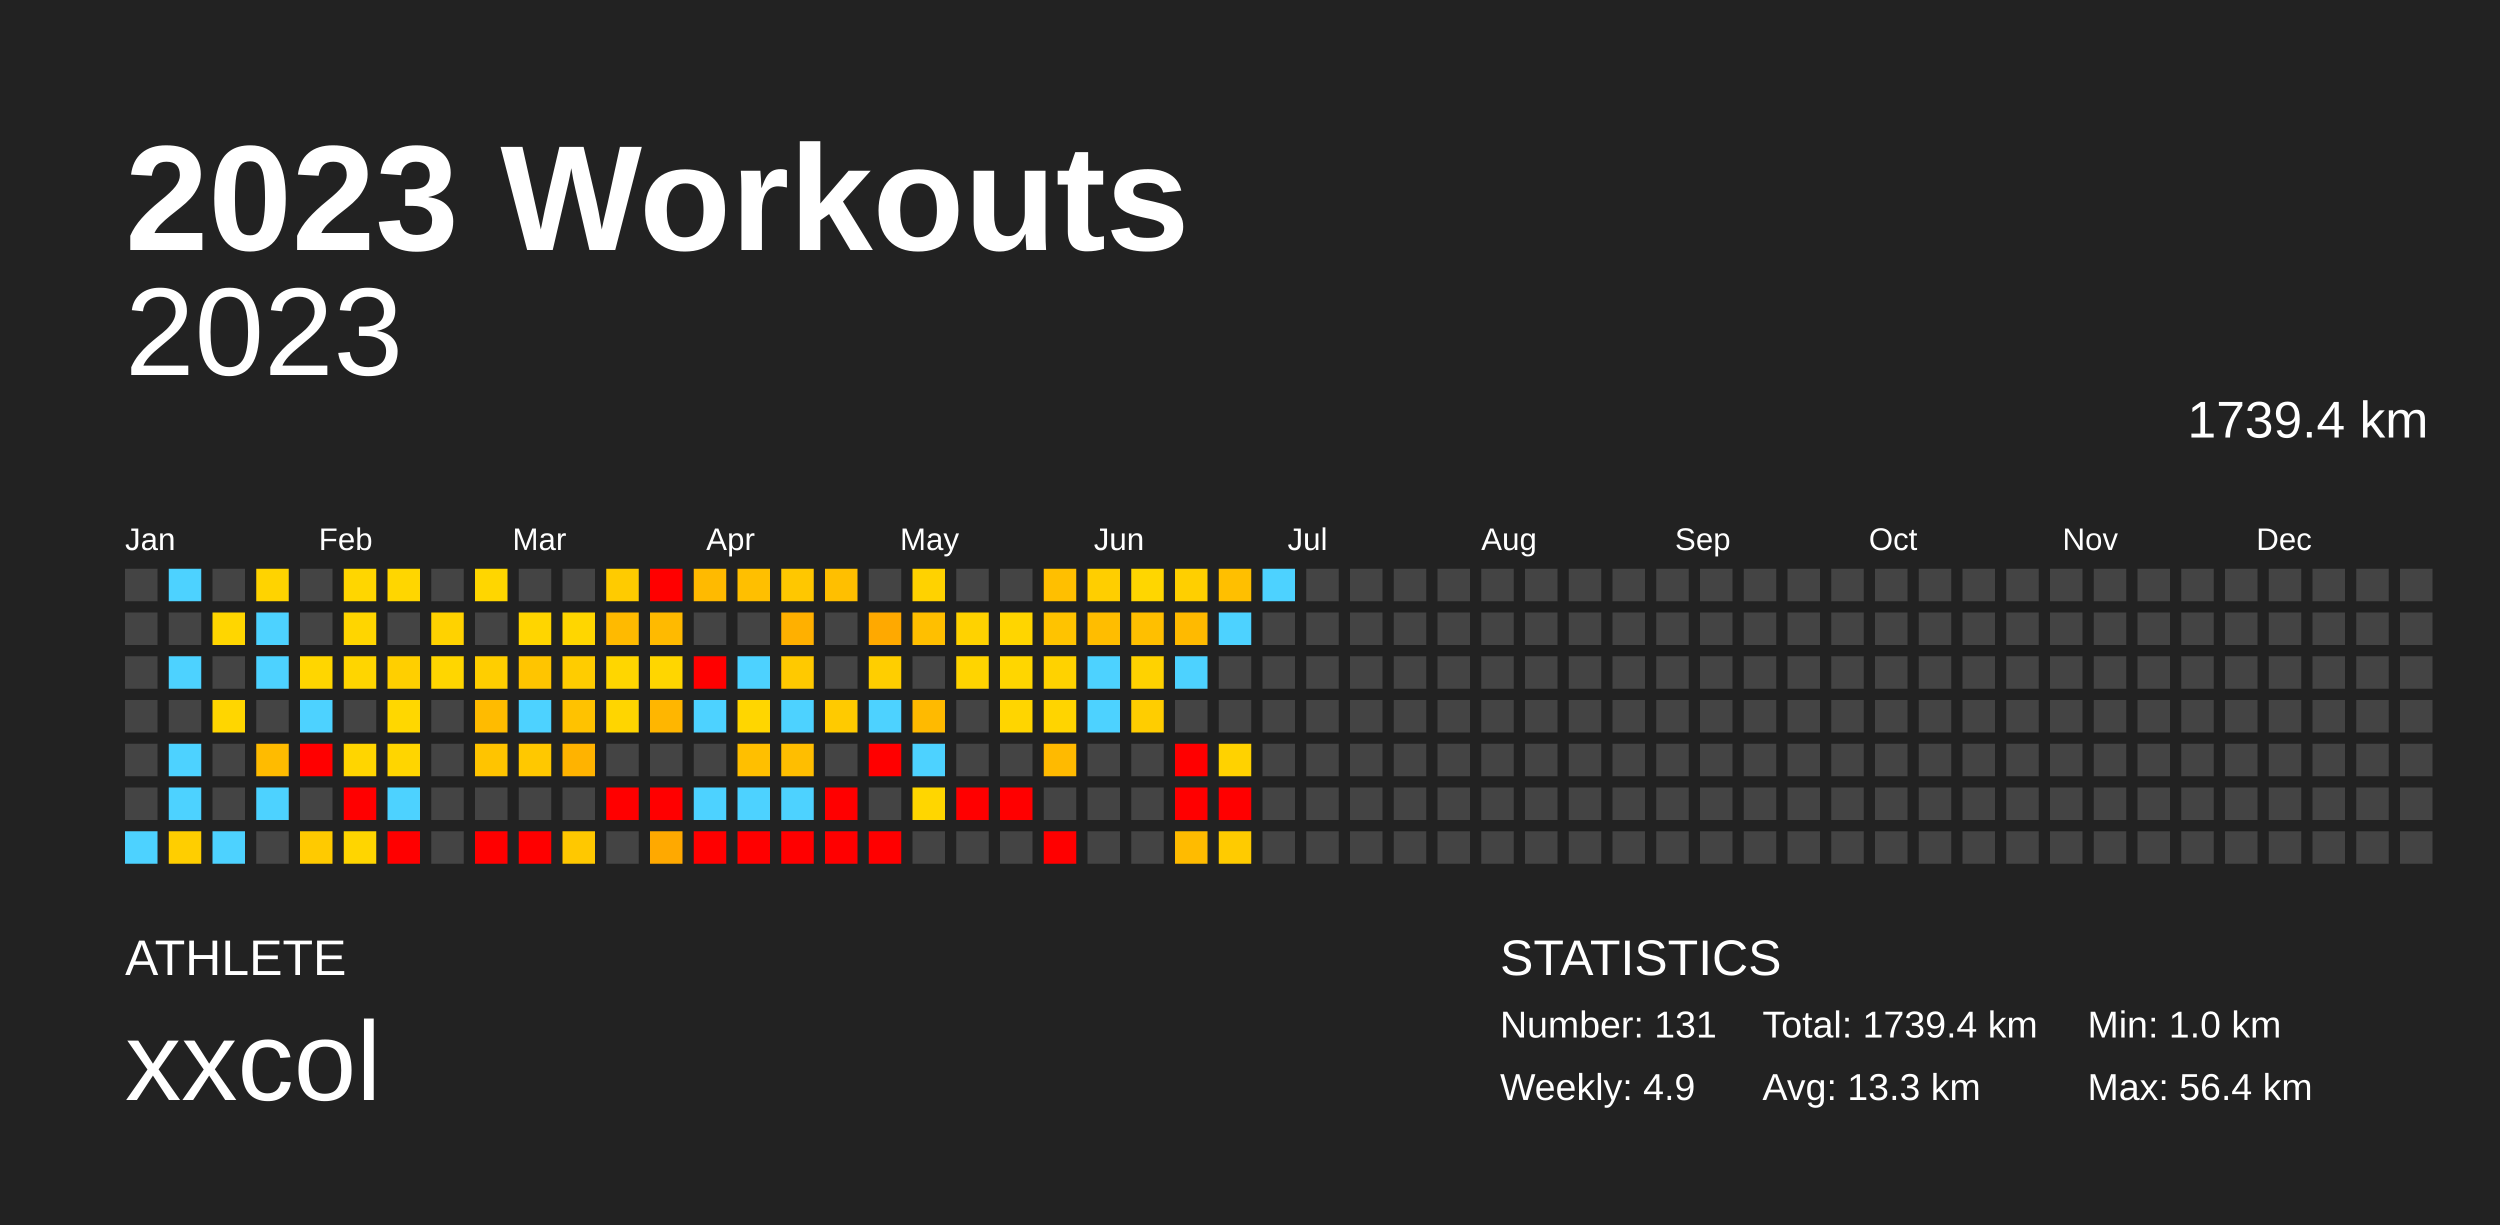
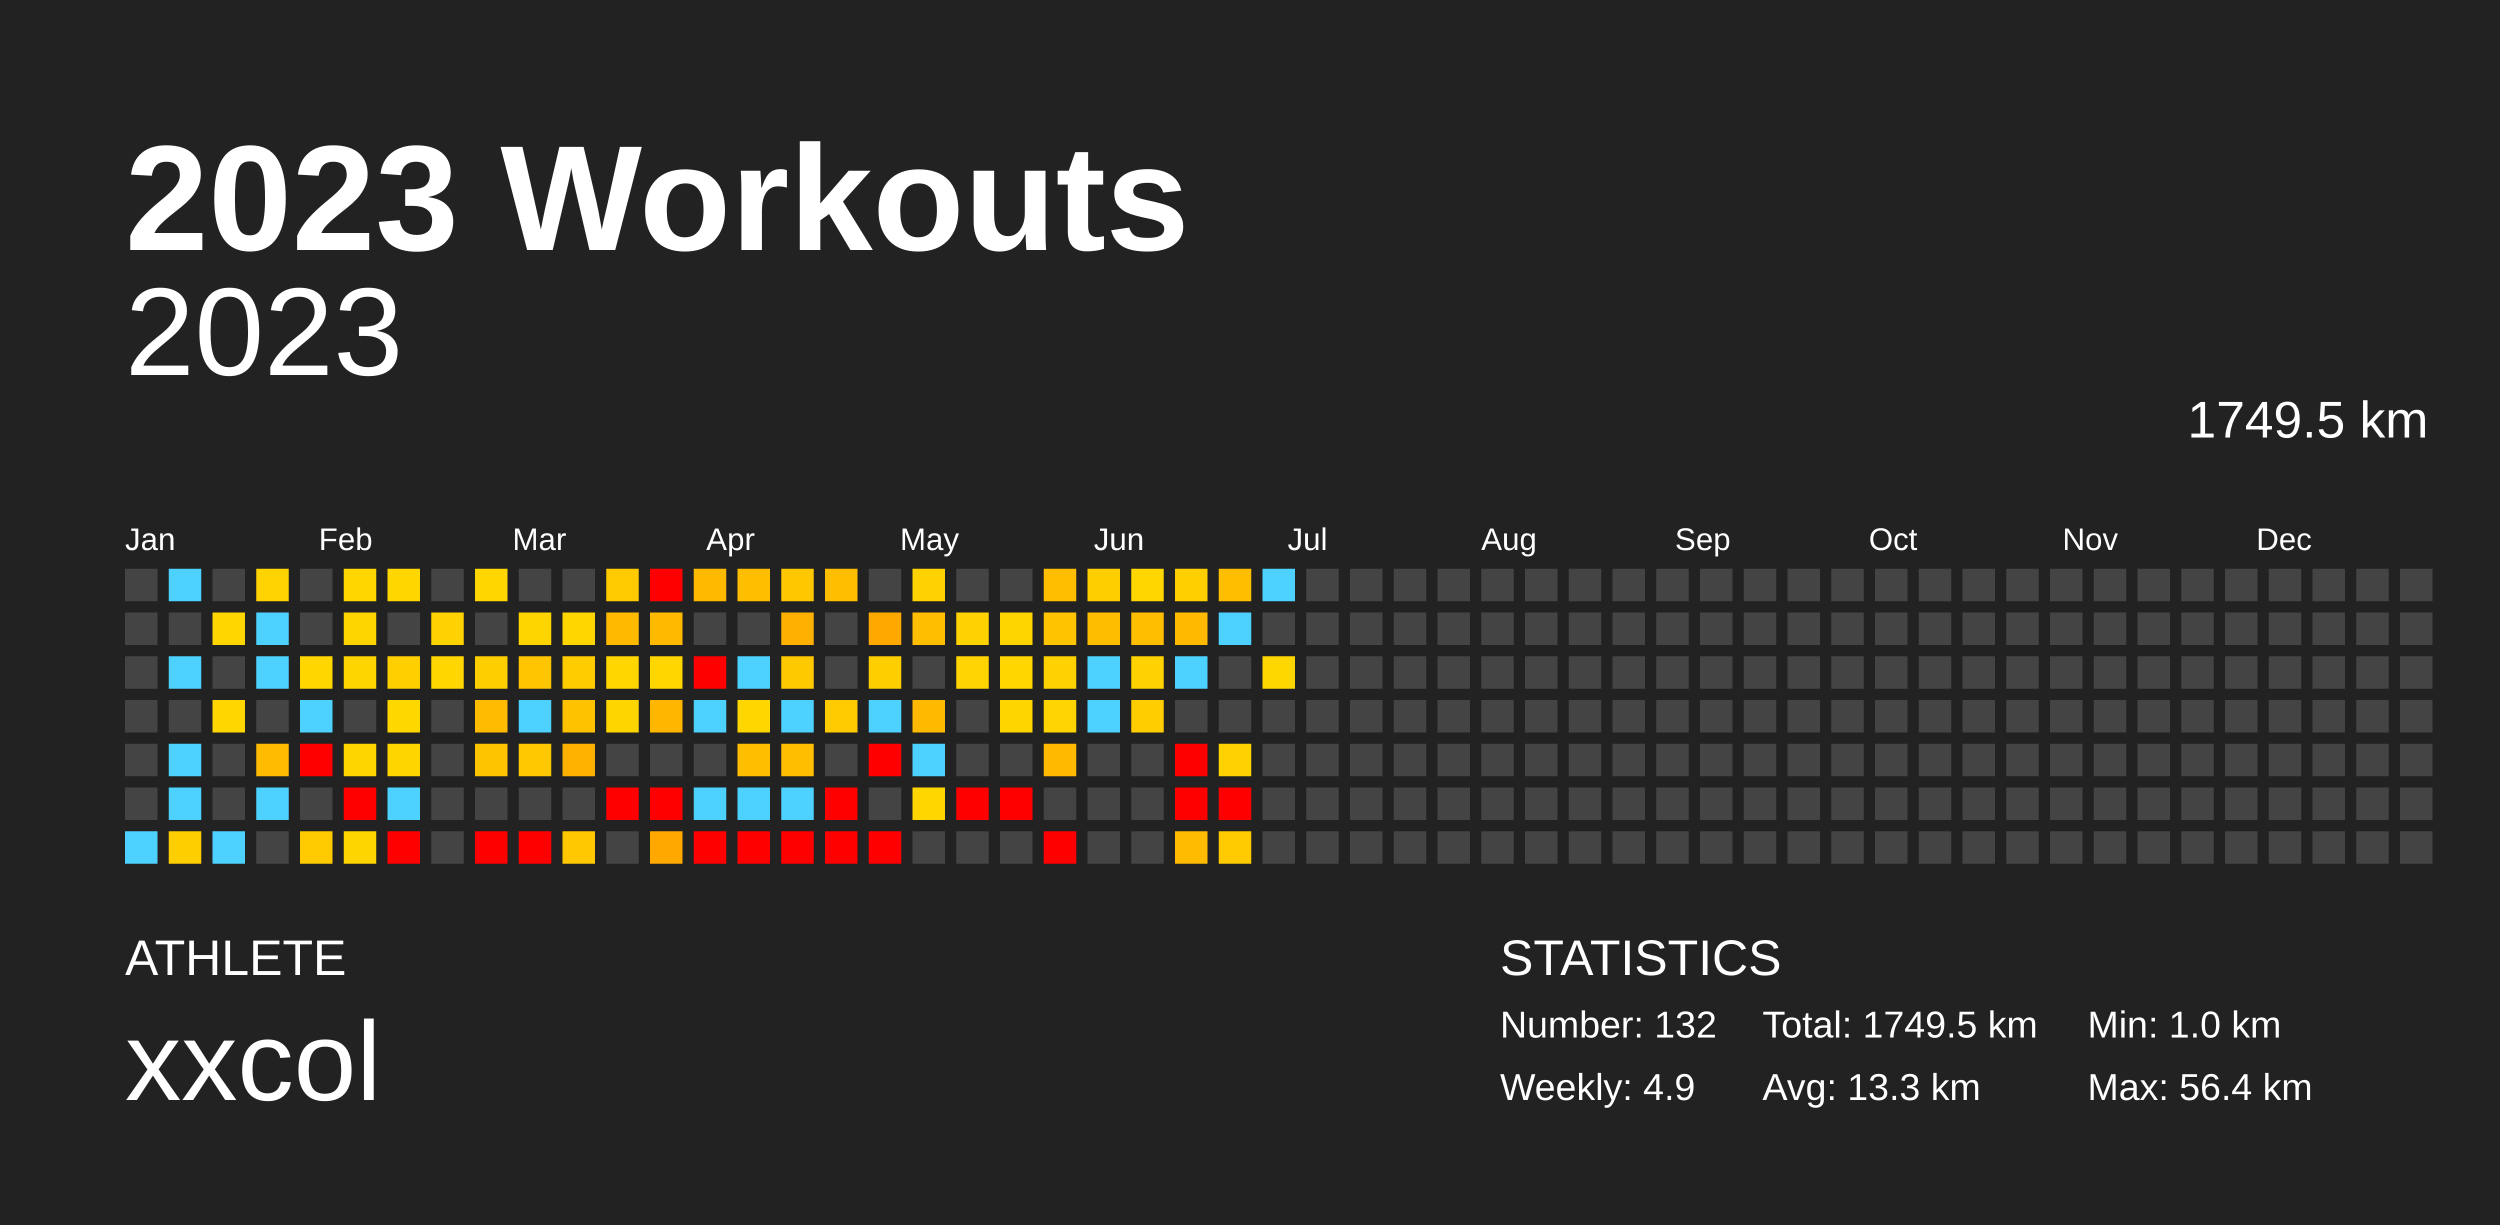
<svg xmlns="http://www.w3.org/2000/svg" baseProfile="full" height="98mm" version="1.1" viewBox="0,0,200,98" width="200mm">
  <defs />
  <rect fill="#222222" height="98" width="200" x="0" y="0" />
  <text fill="#FFFFFF" style="font-size:12px; font-family:Arial; font-weight:bold;" x="10" y="20">2023 Workouts</text>
  <text fill="#FFFFFF" style="font-size:4px; font-family:Arial" x="10" y="78">ATHLETE</text>
  <text fill="#FFFFFF" style="font-size:9px; font-family:Arial" x="10" y="88">xxcol</text>
  <text fill="#FFFFFF" style="font-size:4px; font-family:Arial" x="120" y="78">STATISTICS</text>
-   <text fill="#FFFFFF" style="font-size:3px; font-family:Arial" x="120" y="83">Number: 131</text>
+   <text fill="#FFFFFF" style="font-size:3px; font-family:Arial" x="120" y="83">Number: 132</text>
  <text fill="#FFFFFF" style="font-size:3px; font-family:Arial" x="120" y="88">Weekly: 4.9</text>
-   <text fill="#FFFFFF" style="font-size:3px; font-family:Arial" x="141" y="83">Total: 1739.4 km</text>
+   <text fill="#FFFFFF" style="font-size:3px; font-family:Arial" x="141" y="83">Total: 1749.5 km</text>
  <text fill="#FFFFFF" style="font-size:3px; font-family:Arial" x="141" y="88">Avg: 13.3 km</text>
  <text fill="#FFFFFF" style="font-size:3px; font-family:Arial" x="167" y="83">Min: 1.0 km</text>
  <text fill="#FFFFFF" style="font-size:3px; font-family:Arial" x="167" y="88">Max: 56.4 km</text>
  <text alignment-baseline="hanging" fill="#FFFFFF" style="font-size:10.0px; font-family:Arial;" x="10" y="30">2023</text>
-   <text alignment-baseline="hanging" fill="#FFFFFF" style="font-size:4.125px; font-family:Arial;" x="175" y="35">1739.4 km</text>
+   <text alignment-baseline="hanging" fill="#FFFFFF" style="font-size:4.125px; font-family:Arial;" x="175" y="35">1749.5 km</text>
  <text fill="#FFFFFF" style="font-size:2.5px; font-family:Arial" x="10.0" y="44">Jan</text>
  <text fill="#FFFFFF" style="font-size:2.5px; font-family:Arial" x="25.5" y="44">Feb</text>
  <text fill="#FFFFFF" style="font-size:2.5px; font-family:Arial" x="41.0" y="44">Mar</text>
  <text fill="#FFFFFF" style="font-size:2.5px; font-family:Arial" x="56.5" y="44">Apr</text>
  <text fill="#FFFFFF" style="font-size:2.5px; font-family:Arial" x="72.0" y="44">May</text>
  <text fill="#FFFFFF" style="font-size:2.5px; font-family:Arial" x="87.5" y="44">Jun</text>
  <text fill="#FFFFFF" style="font-size:2.5px; font-family:Arial" x="103.0" y="44">Jul</text>
  <text fill="#FFFFFF" style="font-size:2.5px; font-family:Arial" x="118.5" y="44">Aug</text>
  <text fill="#FFFFFF" style="font-size:2.5px; font-family:Arial" x="134.0" y="44">Sep</text>
  <text fill="#FFFFFF" style="font-size:2.5px; font-family:Arial" x="149.5" y="44">Oct</text>
  <text fill="#FFFFFF" style="font-size:2.5px; font-family:Arial" x="165.0" y="44">Nov</text>
  <text fill="#FFFFFF" style="font-size:2.5px; font-family:Arial" x="180.5" y="44">Dec</text>
  <rect fill="#444444" height="2.6" width="2.6" x="10.0" y="45.5" />
  <rect fill="#444444" height="2.6" width="2.6" x="10.0" y="49.0" />
  <rect fill="#444444" height="2.6" width="2.6" x="10.0" y="52.5" />
  <rect fill="#444444" height="2.6" width="2.6" x="10.0" y="56.0" />
  <rect fill="#444444" height="2.6" width="2.6" x="10.0" y="59.5" />
  <rect fill="#444444" height="2.6" width="2.6" x="10.0" y="63.0" />
  <rect fill="#4dd2ff" height="2.6" width="2.6" x="10.0" y="66.5" />
  <rect fill="#4dd2ff" height="2.6" width="2.6" x="13.5" y="45.5" />
  <rect fill="#444444" height="2.6" width="2.6" x="13.5" y="49.0" />
  <rect fill="#4dd2ff" height="2.6" width="2.6" x="13.5" y="52.5" />
  <rect fill="#444444" height="2.6" width="2.6" x="13.5" y="56.0" />
  <rect fill="#4dd2ff" height="2.6" width="2.6" x="13.5" y="59.5" />
  <rect fill="#4dd2ff" height="2.6" width="2.6" x="13.5" y="63.0" />
  <rect fill="#ffce00" height="2.6" width="2.6" x="13.5" y="66.5" />
  <rect fill="#444444" height="2.6" width="2.6" x="17.0" y="45.5" />
  <rect fill="#ffd600" height="2.6" width="2.6" x="17.0" y="49.0" />
  <rect fill="#444444" height="2.6" width="2.6" x="17.0" y="52.5" />
  <rect fill="#ffd600" height="2.6" width="2.6" x="17.0" y="56.0" />
  <rect fill="#444444" height="2.6" width="2.6" x="17.0" y="59.5" />
  <rect fill="#444444" height="2.6" width="2.6" x="17.0" y="63.0" />
  <rect fill="#4dd2ff" height="2.6" width="2.6" x="17.0" y="66.5" />
  <rect fill="#ffd300" height="2.6" width="2.6" x="20.5" y="45.5" />
  <rect fill="#4dd2ff" height="2.6" width="2.6" x="20.5" y="49.0" />
  <rect fill="#4dd2ff" height="2.6" width="2.6" x="20.5" y="52.5" />
  <rect fill="#444444" height="2.6" width="2.6" x="20.5" y="56.0" />
  <rect fill="#ffbb00" height="2.6" width="2.6" x="20.5" y="59.5" />
  <rect fill="#4dd2ff" height="2.6" width="2.6" x="20.5" y="63.0" />
  <rect fill="#444444" height="2.6" width="2.6" x="20.5" y="66.5" />
  <rect fill="#444444" height="2.6" width="2.6" x="24.0" y="45.5" />
  <rect fill="#444444" height="2.6" width="2.6" x="24.0" y="49.0" />
  <rect fill="#ffd600" height="2.6" width="2.6" x="24.0" y="52.5" />
  <rect fill="#4dd2ff" height="2.6" width="2.6" x="24.0" y="56.0" />
  <rect fill="red" height="2.6" width="2.6" x="24.0" y="59.5" />
  <rect fill="#444444" height="2.6" width="2.6" x="24.0" y="63.0" />
  <rect fill="#ffca00" height="2.6" width="2.6" x="24.0" y="66.5" />
  <rect fill="#ffd600" height="2.6" width="2.6" x="27.5" y="45.5" />
  <rect fill="#ffd500" height="2.6" width="2.6" x="27.5" y="49.0" />
  <rect fill="#ffd500" height="2.6" width="2.6" x="27.5" y="52.5" />
  <rect fill="#444444" height="2.6" width="2.6" x="27.5" y="56.0" />
  <rect fill="#ffd500" height="2.6" width="2.6" x="27.5" y="59.5" />
  <rect fill="red" height="2.6" width="2.6" x="27.5" y="63.0" />
  <rect fill="#ffd500" height="2.6" width="2.6" x="27.5" y="66.5" />
  <rect fill="#ffd600" height="2.6" width="2.6" x="31.0" y="45.5" />
  <rect fill="#444444" height="2.6" width="2.6" x="31.0" y="49.0" />
  <rect fill="#ffcf00" height="2.6" width="2.6" x="31.0" y="52.5" />
  <rect fill="#ffd700" height="2.6" width="2.6" x="31.0" y="56.0" />
  <rect fill="#ffd500" height="2.6" width="2.6" x="31.0" y="59.5" />
  <rect fill="#4dd2ff" height="2.6" width="2.6" x="31.0" y="63.0" />
  <rect fill="red" height="2.6" width="2.6" x="31.0" y="66.5" />
  <rect fill="#444444" height="2.6" width="2.6" x="34.5" y="45.5" />
  <rect fill="#ffd200" height="2.6" width="2.6" x="34.5" y="49.0" />
  <rect fill="#ffd600" height="2.6" width="2.6" x="34.5" y="52.5" />
  <rect fill="#444444" height="2.6" width="2.6" x="34.5" y="56.0" />
  <rect fill="#444444" height="2.6" width="2.6" x="34.5" y="59.5" />
  <rect fill="#444444" height="2.6" width="2.6" x="34.5" y="63.0" />
  <rect fill="#444444" height="2.6" width="2.6" x="34.5" y="66.5" />
  <rect fill="#ffd600" height="2.6" width="2.6" x="38.0" y="45.5" />
  <rect fill="#444444" height="2.6" width="2.6" x="38.0" y="49.0" />
  <rect fill="#ffce00" height="2.6" width="2.6" x="38.0" y="52.5" />
  <rect fill="#ffbb00" height="2.6" width="2.6" x="38.0" y="56.0" />
  <rect fill="#ffc400" height="2.6" width="2.6" x="38.0" y="59.5" />
  <rect fill="#444444" height="2.6" width="2.6" x="38.0" y="63.0" />
  <rect fill="red" height="2.6" width="2.6" x="38.0" y="66.5" />
  <rect fill="#444444" height="2.6" width="2.6" x="41.5" y="45.5" />
  <rect fill="#ffd500" height="2.6" width="2.6" x="41.5" y="49.0" />
  <rect fill="#ffc500" height="2.6" width="2.6" x="41.5" y="52.5" />
  <rect fill="#4dd2ff" height="2.6" width="2.6" x="41.5" y="56.0" />
  <rect fill="#ffc800" height="2.6" width="2.6" x="41.5" y="59.5" />
  <rect fill="#444444" height="2.6" width="2.6" x="41.5" y="63.0" />
  <rect fill="red" height="2.6" width="2.6" x="41.5" y="66.5" />
  <rect fill="#444444" height="2.6" width="2.6" x="45.0" y="45.5" />
  <rect fill="#ffd600" height="2.6" width="2.6" x="45.0" y="49.0" />
  <rect fill="#ffcc00" height="2.6" width="2.6" x="45.0" y="52.5" />
  <rect fill="#ffc200" height="2.6" width="2.6" x="45.0" y="56.0" />
  <rect fill="#ffb300" height="2.6" width="2.6" x="45.0" y="59.5" />
  <rect fill="#444444" height="2.6" width="2.6" x="45.0" y="63.0" />
  <rect fill="#ffc800" height="2.6" width="2.6" x="45.0" y="66.5" />
  <rect fill="#ffcb00" height="2.6" width="2.6" x="48.5" y="45.5" />
  <rect fill="#ffba00" height="2.6" width="2.6" x="48.5" y="49.0" />
  <rect fill="#ffd600" height="2.6" width="2.6" x="48.5" y="52.5" />
  <rect fill="#ffd500" height="2.6" width="2.6" x="48.5" y="56.0" />
  <rect fill="#444444" height="2.6" width="2.6" x="48.5" y="59.5" />
  <rect fill="red" height="2.6" width="2.6" x="48.5" y="63.0" />
  <rect fill="#444444" height="2.6" width="2.6" x="48.5" y="66.5" />
  <rect fill="red" height="2.6" width="2.6" x="52.0" y="45.5" />
  <rect fill="#ffba00" height="2.6" width="2.6" x="52.0" y="49.0" />
  <rect fill="#ffd600" height="2.6" width="2.6" x="52.0" y="52.5" />
  <rect fill="#ffb600" height="2.6" width="2.6" x="52.0" y="56.0" />
  <rect fill="#444444" height="2.6" width="2.6" x="52.0" y="59.5" />
  <rect fill="red" height="2.6" width="2.6" x="52.0" y="63.0" />
  <rect fill="#ffa900" height="2.6" width="2.6" x="52.0" y="66.5" />
  <rect fill="#ffba00" height="2.6" width="2.6" x="55.5" y="45.5" />
  <rect fill="#444444" height="2.6" width="2.6" x="55.5" y="49.0" />
  <rect fill="red" height="2.6" width="2.6" x="55.5" y="52.5" />
  <rect fill="#4dd2ff" height="2.6" width="2.6" x="55.5" y="56.0" />
  <rect fill="#444444" height="2.6" width="2.6" x="55.5" y="59.5" />
  <rect fill="#4dd2ff" height="2.6" width="2.6" x="55.5" y="63.0" />
  <rect fill="red" height="2.6" width="2.6" x="55.5" y="66.5" />
  <rect fill="#ffbf00" height="2.6" width="2.6" x="59.0" y="45.5" />
  <rect fill="#444444" height="2.6" width="2.6" x="59.0" y="49.0" />
  <rect fill="#4dd2ff" height="2.6" width="2.6" x="59.0" y="52.5" />
  <rect fill="#ffd600" height="2.6" width="2.6" x="59.0" y="56.0" />
  <rect fill="#ffbf00" height="2.6" width="2.6" x="59.0" y="59.5" />
  <rect fill="#4dd2ff" height="2.6" width="2.6" x="59.0" y="63.0" />
  <rect fill="red" height="2.6" width="2.6" x="59.0" y="66.5" />
  <rect fill="#ffc700" height="2.6" width="2.6" x="62.5" y="45.5" />
  <rect fill="#ffb000" height="2.6" width="2.6" x="62.5" y="49.0" />
  <rect fill="#ffc900" height="2.6" width="2.6" x="62.5" y="52.5" />
  <rect fill="#4dd2ff" height="2.6" width="2.6" x="62.5" y="56.0" />
  <rect fill="#ffbe00" height="2.6" width="2.6" x="62.5" y="59.5" />
  <rect fill="#4dd2ff" height="2.6" width="2.6" x="62.5" y="63.0" />
  <rect fill="red" height="2.6" width="2.6" x="62.5" y="66.5" />
  <rect fill="#ffbf00" height="2.6" width="2.6" x="66.0" y="45.5" />
  <rect fill="#444444" height="2.6" width="2.6" x="66.0" y="49.0" />
  <rect fill="#444444" height="2.6" width="2.6" x="66.0" y="52.5" />
  <rect fill="#ffca00" height="2.6" width="2.6" x="66.0" y="56.0" />
  <rect fill="#444444" height="2.6" width="2.6" x="66.0" y="59.5" />
  <rect fill="red" height="2.6" width="2.6" x="66.0" y="63.0" />
  <rect fill="red" height="2.6" width="2.6" x="66.0" y="66.5" />
  <rect fill="#444444" height="2.6" width="2.6" x="69.5" y="45.5" />
  <rect fill="#ffa900" height="2.6" width="2.6" x="69.5" y="49.0" />
  <rect fill="#ffce00" height="2.6" width="2.6" x="69.5" y="52.5" />
  <rect fill="#4dd2ff" height="2.6" width="2.6" x="69.5" y="56.0" />
  <rect fill="red" height="2.6" width="2.6" x="69.5" y="59.5" />
  <rect fill="#444444" height="2.6" width="2.6" x="69.5" y="63.0" />
  <rect fill="red" height="2.6" width="2.6" x="69.5" y="66.5" />
  <rect fill="#ffd200" height="2.6" width="2.6" x="73.0" y="45.5" />
  <rect fill="#ffbf00" height="2.6" width="2.6" x="73.0" y="49.0" />
  <rect fill="#444444" height="2.6" width="2.6" x="73.0" y="52.5" />
  <rect fill="#ffba00" height="2.6" width="2.6" x="73.0" y="56.0" />
  <rect fill="#4dd2ff" height="2.6" width="2.6" x="73.0" y="59.5" />
  <rect fill="#ffd600" height="2.6" width="2.6" x="73.0" y="63.0" />
  <rect fill="#444444" height="2.6" width="2.6" x="73.0" y="66.5" />
  <rect fill="#444444" height="2.6" width="2.6" x="76.5" y="45.5" />
  <rect fill="#ffd200" height="2.6" width="2.6" x="76.5" y="49.0" />
  <rect fill="#ffd400" height="2.6" width="2.6" x="76.5" y="52.5" />
  <rect fill="#444444" height="2.6" width="2.6" x="76.5" y="56.0" />
  <rect fill="#444444" height="2.6" width="2.6" x="76.5" y="59.5" />
  <rect fill="red" height="2.6" width="2.6" x="76.5" y="63.0" />
  <rect fill="#444444" height="2.6" width="2.6" x="76.5" y="66.5" />
  <rect fill="#444444" height="2.6" width="2.6" x="80.0" y="45.5" />
  <rect fill="#ffd500" height="2.6" width="2.6" x="80.0" y="49.0" />
  <rect fill="#ffd600" height="2.6" width="2.6" x="80.0" y="52.5" />
  <rect fill="#ffd500" height="2.6" width="2.6" x="80.0" y="56.0" />
  <rect fill="#444444" height="2.6" width="2.6" x="80.0" y="59.5" />
  <rect fill="red" height="2.6" width="2.6" x="80.0" y="63.0" />
  <rect fill="#444444" height="2.6" width="2.6" x="80.0" y="66.5" />
  <rect fill="#ffbf00" height="2.6" width="2.6" x="83.5" y="45.5" />
  <rect fill="#ffc300" height="2.6" width="2.6" x="83.5" y="49.0" />
  <rect fill="#ffd200" height="2.6" width="2.6" x="83.5" y="52.5" />
  <rect fill="#ffd400" height="2.6" width="2.6" x="83.5" y="56.0" />
  <rect fill="#ffba00" height="2.6" width="2.6" x="83.5" y="59.5" />
  <rect fill="#444444" height="2.6" width="2.6" x="83.5" y="63.0" />
  <rect fill="red" height="2.6" width="2.6" x="83.5" y="66.5" />
  <rect fill="#ffce00" height="2.6" width="2.6" x="87.0" y="45.5" />
  <rect fill="#ffbd00" height="2.6" width="2.6" x="87.0" y="49.0" />
  <rect fill="#4dd2ff" height="2.6" width="2.6" x="87.0" y="52.5" />
  <rect fill="#4dd2ff" height="2.6" width="2.6" x="87.0" y="56.0" />
  <rect fill="#444444" height="2.6" width="2.6" x="87.0" y="59.5" />
  <rect fill="#444444" height="2.6" width="2.6" x="87.0" y="63.0" />
  <rect fill="#444444" height="2.6" width="2.6" x="87.0" y="66.5" />
  <rect fill="#ffd600" height="2.6" width="2.6" x="90.5" y="45.5" />
  <rect fill="#ffbf00" height="2.6" width="2.6" x="90.5" y="49.0" />
  <rect fill="#ffd200" height="2.6" width="2.6" x="90.5" y="52.5" />
  <rect fill="#ffcd00" height="2.6" width="2.6" x="90.5" y="56.0" />
  <rect fill="#444444" height="2.6" width="2.6" x="90.5" y="59.5" />
  <rect fill="#444444" height="2.6" width="2.6" x="90.5" y="63.0" />
  <rect fill="#444444" height="2.6" width="2.6" x="90.5" y="66.5" />
  <rect fill="#ffcf00" height="2.6" width="2.6" x="94.0" y="45.5" />
  <rect fill="#ffba00" height="2.6" width="2.6" x="94.0" y="49.0" />
  <rect fill="#4dd2ff" height="2.6" width="2.6" x="94.0" y="52.5" />
  <rect fill="#444444" height="2.6" width="2.6" x="94.0" y="56.0" />
  <rect fill="red" height="2.6" width="2.6" x="94.0" y="59.5" />
  <rect fill="red" height="2.6" width="2.6" x="94.0" y="63.0" />
  <rect fill="#ffbb00" height="2.6" width="2.6" x="94.0" y="66.5" />
  <rect fill="#ffbf00" height="2.6" width="2.6" x="97.5" y="45.5" />
  <rect fill="#4dd2ff" height="2.6" width="2.6" x="97.5" y="49.0" />
  <rect fill="#444444" height="2.6" width="2.6" x="97.5" y="52.5" />
  <rect fill="#444444" height="2.6" width="2.6" x="97.5" y="56.0" />
  <rect fill="#ffd200" height="2.6" width="2.6" x="97.5" y="59.5" />
  <rect fill="red" height="2.6" width="2.6" x="97.5" y="63.0" />
  <rect fill="#ffcb00" height="2.6" width="2.6" x="97.5" y="66.5" />
  <rect fill="#4dd2ff" height="2.6" width="2.6" x="101.0" y="45.5" />
  <rect fill="#444444" height="2.6" width="2.6" x="101.0" y="49.0" />
-   <rect fill="#444444" height="2.6" width="2.6" x="101.0" y="52.5" />
+   <rect fill="#ffd700" height="2.6" width="2.6" x="101.0" y="52.5" />
  <rect fill="#444444" height="2.6" width="2.6" x="101.0" y="56.0" />
  <rect fill="#444444" height="2.6" width="2.6" x="101.0" y="59.5" />
  <rect fill="#444444" height="2.6" width="2.6" x="101.0" y="63.0" />
  <rect fill="#444444" height="2.6" width="2.6" x="101.0" y="66.5" />
  <rect fill="#444444" height="2.6" width="2.6" x="104.5" y="45.5" />
  <rect fill="#444444" height="2.6" width="2.6" x="104.5" y="49.0" />
  <rect fill="#444444" height="2.6" width="2.6" x="104.5" y="52.5" />
  <rect fill="#444444" height="2.6" width="2.6" x="104.5" y="56.0" />
  <rect fill="#444444" height="2.6" width="2.6" x="104.5" y="59.5" />
  <rect fill="#444444" height="2.6" width="2.6" x="104.5" y="63.0" />
  <rect fill="#444444" height="2.6" width="2.6" x="104.5" y="66.5" />
  <rect fill="#444444" height="2.6" width="2.6" x="108.0" y="45.5" />
  <rect fill="#444444" height="2.6" width="2.6" x="108.0" y="49.0" />
  <rect fill="#444444" height="2.6" width="2.6" x="108.0" y="52.5" />
  <rect fill="#444444" height="2.6" width="2.6" x="108.0" y="56.0" />
  <rect fill="#444444" height="2.6" width="2.6" x="108.0" y="59.5" />
  <rect fill="#444444" height="2.6" width="2.6" x="108.0" y="63.0" />
  <rect fill="#444444" height="2.6" width="2.6" x="108.0" y="66.5" />
  <rect fill="#444444" height="2.6" width="2.6" x="111.5" y="45.5" />
  <rect fill="#444444" height="2.6" width="2.6" x="111.5" y="49.0" />
  <rect fill="#444444" height="2.6" width="2.6" x="111.5" y="52.5" />
  <rect fill="#444444" height="2.6" width="2.6" x="111.5" y="56.0" />
  <rect fill="#444444" height="2.6" width="2.6" x="111.5" y="59.5" />
  <rect fill="#444444" height="2.6" width="2.6" x="111.5" y="63.0" />
  <rect fill="#444444" height="2.6" width="2.6" x="111.5" y="66.5" />
  <rect fill="#444444" height="2.6" width="2.6" x="115.0" y="45.5" />
  <rect fill="#444444" height="2.6" width="2.6" x="115.0" y="49.0" />
  <rect fill="#444444" height="2.6" width="2.6" x="115.0" y="52.5" />
  <rect fill="#444444" height="2.6" width="2.6" x="115.0" y="56.0" />
  <rect fill="#444444" height="2.6" width="2.6" x="115.0" y="59.5" />
  <rect fill="#444444" height="2.6" width="2.6" x="115.0" y="63.0" />
  <rect fill="#444444" height="2.6" width="2.6" x="115.0" y="66.5" />
  <rect fill="#444444" height="2.6" width="2.6" x="118.5" y="45.5" />
  <rect fill="#444444" height="2.6" width="2.6" x="118.5" y="49.0" />
  <rect fill="#444444" height="2.6" width="2.6" x="118.5" y="52.5" />
  <rect fill="#444444" height="2.6" width="2.6" x="118.5" y="56.0" />
  <rect fill="#444444" height="2.6" width="2.6" x="118.5" y="59.5" />
  <rect fill="#444444" height="2.6" width="2.6" x="118.5" y="63.0" />
  <rect fill="#444444" height="2.6" width="2.6" x="118.5" y="66.5" />
  <rect fill="#444444" height="2.6" width="2.6" x="122.0" y="45.5" />
  <rect fill="#444444" height="2.6" width="2.6" x="122.0" y="49.0" />
  <rect fill="#444444" height="2.6" width="2.6" x="122.0" y="52.5" />
  <rect fill="#444444" height="2.6" width="2.6" x="122.0" y="56.0" />
  <rect fill="#444444" height="2.6" width="2.6" x="122.0" y="59.5" />
  <rect fill="#444444" height="2.6" width="2.6" x="122.0" y="63.0" />
  <rect fill="#444444" height="2.6" width="2.6" x="122.0" y="66.5" />
  <rect fill="#444444" height="2.6" width="2.6" x="125.5" y="45.5" />
  <rect fill="#444444" height="2.6" width="2.6" x="125.5" y="49.0" />
  <rect fill="#444444" height="2.6" width="2.6" x="125.5" y="52.5" />
  <rect fill="#444444" height="2.6" width="2.6" x="125.5" y="56.0" />
  <rect fill="#444444" height="2.6" width="2.6" x="125.5" y="59.5" />
  <rect fill="#444444" height="2.6" width="2.6" x="125.5" y="63.0" />
  <rect fill="#444444" height="2.6" width="2.6" x="125.5" y="66.5" />
  <rect fill="#444444" height="2.6" width="2.6" x="129.0" y="45.5" />
  <rect fill="#444444" height="2.6" width="2.6" x="129.0" y="49.0" />
  <rect fill="#444444" height="2.6" width="2.6" x="129.0" y="52.5" />
  <rect fill="#444444" height="2.6" width="2.6" x="129.0" y="56.0" />
  <rect fill="#444444" height="2.6" width="2.6" x="129.0" y="59.5" />
  <rect fill="#444444" height="2.6" width="2.6" x="129.0" y="63.0" />
  <rect fill="#444444" height="2.6" width="2.6" x="129.0" y="66.5" />
  <rect fill="#444444" height="2.6" width="2.6" x="132.5" y="45.5" />
  <rect fill="#444444" height="2.6" width="2.6" x="132.5" y="49.0" />
  <rect fill="#444444" height="2.6" width="2.6" x="132.5" y="52.5" />
  <rect fill="#444444" height="2.6" width="2.6" x="132.5" y="56.0" />
  <rect fill="#444444" height="2.6" width="2.6" x="132.5" y="59.5" />
  <rect fill="#444444" height="2.6" width="2.6" x="132.5" y="63.0" />
  <rect fill="#444444" height="2.6" width="2.6" x="132.5" y="66.5" />
  <rect fill="#444444" height="2.6" width="2.6" x="136.0" y="45.5" />
  <rect fill="#444444" height="2.6" width="2.6" x="136.0" y="49.0" />
  <rect fill="#444444" height="2.6" width="2.6" x="136.0" y="52.5" />
  <rect fill="#444444" height="2.6" width="2.6" x="136.0" y="56.0" />
  <rect fill="#444444" height="2.6" width="2.6" x="136.0" y="59.5" />
  <rect fill="#444444" height="2.6" width="2.6" x="136.0" y="63.0" />
  <rect fill="#444444" height="2.6" width="2.6" x="136.0" y="66.5" />
  <rect fill="#444444" height="2.6" width="2.6" x="139.5" y="45.5" />
  <rect fill="#444444" height="2.6" width="2.6" x="139.5" y="49.0" />
  <rect fill="#444444" height="2.6" width="2.6" x="139.5" y="52.5" />
  <rect fill="#444444" height="2.6" width="2.6" x="139.5" y="56.0" />
  <rect fill="#444444" height="2.6" width="2.6" x="139.5" y="59.5" />
  <rect fill="#444444" height="2.6" width="2.6" x="139.5" y="63.0" />
  <rect fill="#444444" height="2.6" width="2.6" x="139.5" y="66.5" />
  <rect fill="#444444" height="2.6" width="2.6" x="143.0" y="45.5" />
  <rect fill="#444444" height="2.6" width="2.6" x="143.0" y="49.0" />
  <rect fill="#444444" height="2.6" width="2.6" x="143.0" y="52.5" />
  <rect fill="#444444" height="2.6" width="2.6" x="143.0" y="56.0" />
  <rect fill="#444444" height="2.6" width="2.6" x="143.0" y="59.5" />
  <rect fill="#444444" height="2.6" width="2.6" x="143.0" y="63.0" />
  <rect fill="#444444" height="2.6" width="2.6" x="143.0" y="66.5" />
  <rect fill="#444444" height="2.6" width="2.6" x="146.5" y="45.5" />
  <rect fill="#444444" height="2.6" width="2.6" x="146.5" y="49.0" />
  <rect fill="#444444" height="2.6" width="2.6" x="146.5" y="52.5" />
  <rect fill="#444444" height="2.6" width="2.6" x="146.5" y="56.0" />
  <rect fill="#444444" height="2.6" width="2.6" x="146.5" y="59.5" />
  <rect fill="#444444" height="2.6" width="2.6" x="146.5" y="63.0" />
  <rect fill="#444444" height="2.6" width="2.6" x="146.5" y="66.5" />
  <rect fill="#444444" height="2.6" width="2.6" x="150.0" y="45.5" />
  <rect fill="#444444" height="2.6" width="2.6" x="150.0" y="49.0" />
  <rect fill="#444444" height="2.6" width="2.6" x="150.0" y="52.5" />
  <rect fill="#444444" height="2.6" width="2.6" x="150.0" y="56.0" />
  <rect fill="#444444" height="2.6" width="2.6" x="150.0" y="59.5" />
  <rect fill="#444444" height="2.6" width="2.6" x="150.0" y="63.0" />
  <rect fill="#444444" height="2.6" width="2.6" x="150.0" y="66.5" />
  <rect fill="#444444" height="2.6" width="2.6" x="153.5" y="45.5" />
  <rect fill="#444444" height="2.6" width="2.6" x="153.5" y="49.0" />
  <rect fill="#444444" height="2.6" width="2.6" x="153.5" y="52.5" />
  <rect fill="#444444" height="2.6" width="2.6" x="153.5" y="56.0" />
  <rect fill="#444444" height="2.6" width="2.6" x="153.5" y="59.5" />
  <rect fill="#444444" height="2.6" width="2.6" x="153.5" y="63.0" />
  <rect fill="#444444" height="2.6" width="2.6" x="153.5" y="66.5" />
  <rect fill="#444444" height="2.6" width="2.6" x="157.0" y="45.5" />
  <rect fill="#444444" height="2.6" width="2.6" x="157.0" y="49.0" />
  <rect fill="#444444" height="2.6" width="2.6" x="157.0" y="52.5" />
  <rect fill="#444444" height="2.6" width="2.6" x="157.0" y="56.0" />
  <rect fill="#444444" height="2.6" width="2.6" x="157.0" y="59.5" />
  <rect fill="#444444" height="2.6" width="2.6" x="157.0" y="63.0" />
  <rect fill="#444444" height="2.6" width="2.6" x="157.0" y="66.5" />
  <rect fill="#444444" height="2.6" width="2.6" x="160.5" y="45.5" />
  <rect fill="#444444" height="2.6" width="2.6" x="160.5" y="49.0" />
  <rect fill="#444444" height="2.6" width="2.6" x="160.5" y="52.5" />
  <rect fill="#444444" height="2.6" width="2.6" x="160.5" y="56.0" />
  <rect fill="#444444" height="2.6" width="2.6" x="160.5" y="59.5" />
  <rect fill="#444444" height="2.6" width="2.6" x="160.5" y="63.0" />
  <rect fill="#444444" height="2.6" width="2.6" x="160.5" y="66.5" />
  <rect fill="#444444" height="2.6" width="2.6" x="164.0" y="45.5" />
  <rect fill="#444444" height="2.6" width="2.6" x="164.0" y="49.0" />
  <rect fill="#444444" height="2.6" width="2.6" x="164.0" y="52.5" />
  <rect fill="#444444" height="2.6" width="2.6" x="164.0" y="56.0" />
  <rect fill="#444444" height="2.6" width="2.6" x="164.0" y="59.5" />
  <rect fill="#444444" height="2.6" width="2.6" x="164.0" y="63.0" />
  <rect fill="#444444" height="2.6" width="2.6" x="164.0" y="66.5" />
  <rect fill="#444444" height="2.6" width="2.6" x="167.5" y="45.5" />
  <rect fill="#444444" height="2.6" width="2.6" x="167.5" y="49.0" />
  <rect fill="#444444" height="2.6" width="2.6" x="167.5" y="52.5" />
  <rect fill="#444444" height="2.6" width="2.6" x="167.5" y="56.0" />
  <rect fill="#444444" height="2.6" width="2.6" x="167.5" y="59.5" />
  <rect fill="#444444" height="2.6" width="2.6" x="167.5" y="63.0" />
  <rect fill="#444444" height="2.6" width="2.6" x="167.5" y="66.5" />
  <rect fill="#444444" height="2.6" width="2.6" x="171.0" y="45.5" />
  <rect fill="#444444" height="2.6" width="2.6" x="171.0" y="49.0" />
  <rect fill="#444444" height="2.6" width="2.6" x="171.0" y="52.5" />
  <rect fill="#444444" height="2.6" width="2.6" x="171.0" y="56.0" />
  <rect fill="#444444" height="2.6" width="2.6" x="171.0" y="59.5" />
  <rect fill="#444444" height="2.6" width="2.6" x="171.0" y="63.0" />
  <rect fill="#444444" height="2.6" width="2.6" x="171.0" y="66.5" />
  <rect fill="#444444" height="2.6" width="2.6" x="174.5" y="45.5" />
  <rect fill="#444444" height="2.6" width="2.6" x="174.5" y="49.0" />
  <rect fill="#444444" height="2.6" width="2.6" x="174.5" y="52.5" />
  <rect fill="#444444" height="2.6" width="2.6" x="174.5" y="56.0" />
  <rect fill="#444444" height="2.6" width="2.6" x="174.5" y="59.5" />
  <rect fill="#444444" height="2.6" width="2.6" x="174.5" y="63.0" />
  <rect fill="#444444" height="2.6" width="2.6" x="174.5" y="66.5" />
  <rect fill="#444444" height="2.6" width="2.6" x="178.0" y="45.5" />
  <rect fill="#444444" height="2.6" width="2.6" x="178.0" y="49.0" />
  <rect fill="#444444" height="2.6" width="2.6" x="178.0" y="52.5" />
  <rect fill="#444444" height="2.6" width="2.6" x="178.0" y="56.0" />
  <rect fill="#444444" height="2.6" width="2.6" x="178.0" y="59.5" />
  <rect fill="#444444" height="2.6" width="2.6" x="178.0" y="63.0" />
  <rect fill="#444444" height="2.6" width="2.6" x="178.0" y="66.5" />
  <rect fill="#444444" height="2.6" width="2.6" x="181.5" y="45.5" />
  <rect fill="#444444" height="2.6" width="2.6" x="181.5" y="49.0" />
  <rect fill="#444444" height="2.6" width="2.6" x="181.5" y="52.5" />
  <rect fill="#444444" height="2.6" width="2.6" x="181.5" y="56.0" />
  <rect fill="#444444" height="2.6" width="2.6" x="181.5" y="59.5" />
  <rect fill="#444444" height="2.6" width="2.6" x="181.5" y="63.0" />
  <rect fill="#444444" height="2.6" width="2.6" x="181.5" y="66.5" />
  <rect fill="#444444" height="2.6" width="2.6" x="185.0" y="45.5" />
  <rect fill="#444444" height="2.6" width="2.6" x="185.0" y="49.0" />
  <rect fill="#444444" height="2.6" width="2.6" x="185.0" y="52.5" />
  <rect fill="#444444" height="2.6" width="2.6" x="185.0" y="56.0" />
  <rect fill="#444444" height="2.6" width="2.6" x="185.0" y="59.5" />
  <rect fill="#444444" height="2.6" width="2.6" x="185.0" y="63.0" />
  <rect fill="#444444" height="2.6" width="2.6" x="185.0" y="66.5" />
  <rect fill="#444444" height="2.6" width="2.6" x="188.5" y="45.5" />
  <rect fill="#444444" height="2.6" width="2.6" x="188.5" y="49.0" />
  <rect fill="#444444" height="2.6" width="2.6" x="188.5" y="52.5" />
  <rect fill="#444444" height="2.6" width="2.6" x="188.5" y="56.0" />
  <rect fill="#444444" height="2.6" width="2.6" x="188.5" y="59.5" />
  <rect fill="#444444" height="2.6" width="2.6" x="188.5" y="63.0" />
  <rect fill="#444444" height="2.6" width="2.6" x="188.5" y="66.5" />
  <rect fill="#444444" height="2.6" width="2.6" x="192.0" y="45.5" />
  <rect fill="#444444" height="2.6" width="2.6" x="192.0" y="49.0" />
  <rect fill="#444444" height="2.6" width="2.6" x="192.0" y="52.5" />
  <rect fill="#444444" height="2.6" width="2.6" x="192.0" y="56.0" />
  <rect fill="#444444" height="2.6" width="2.6" x="192.0" y="59.5" />
  <rect fill="#444444" height="2.6" width="2.6" x="192.0" y="63.0" />
  <rect fill="#444444" height="2.6" width="2.6" x="192.0" y="66.5" />
</svg>
